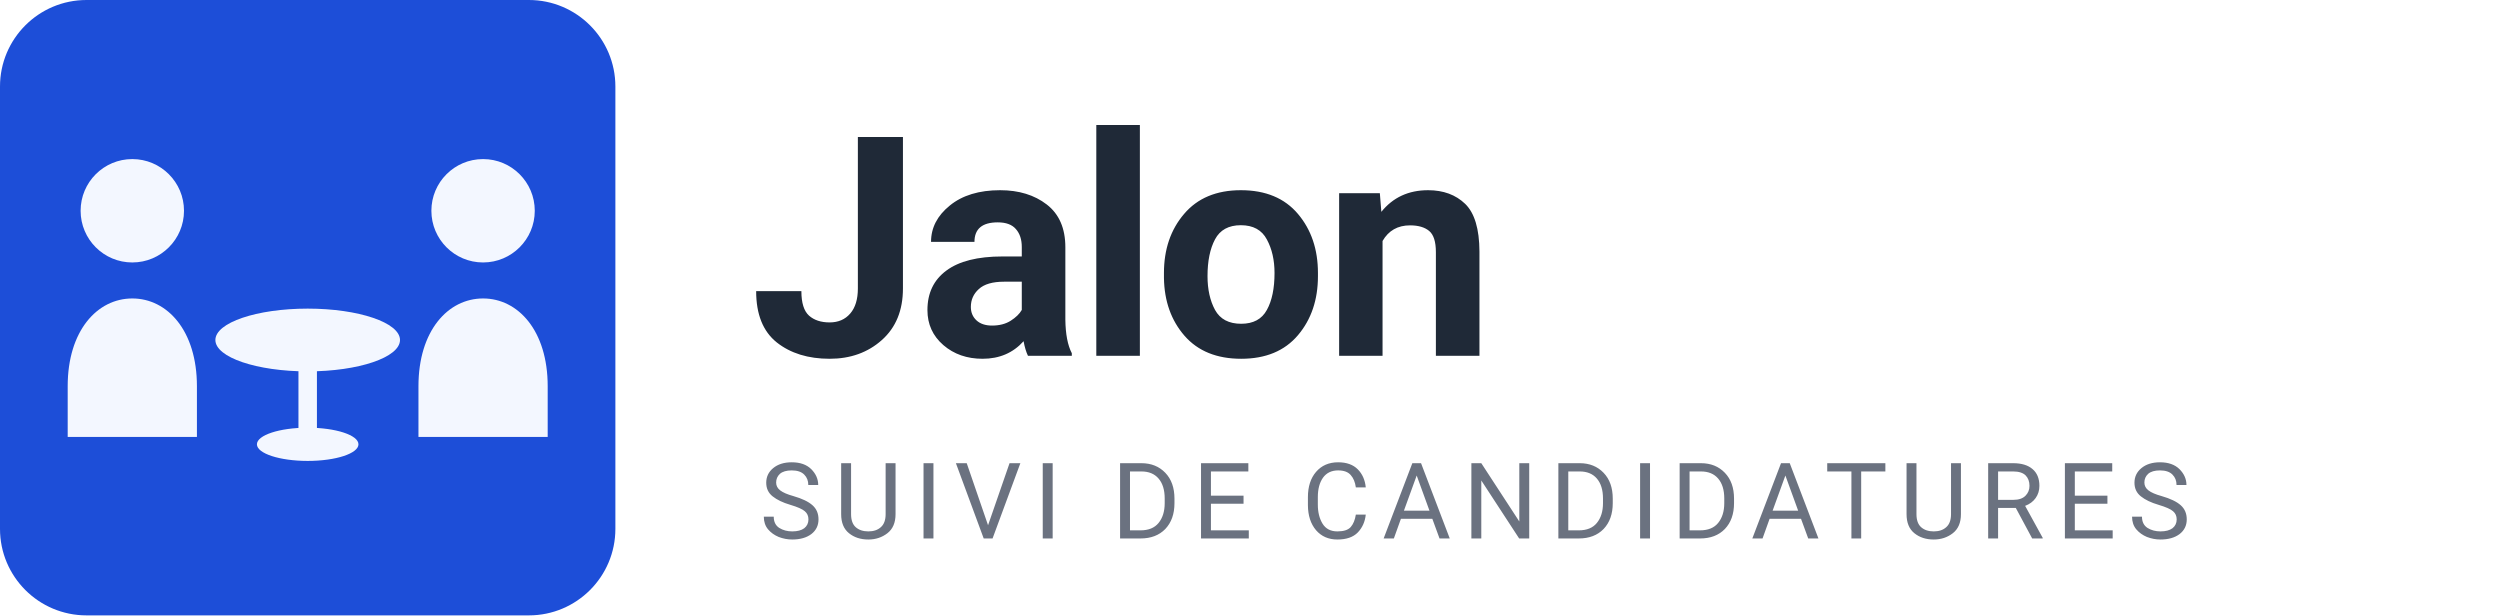
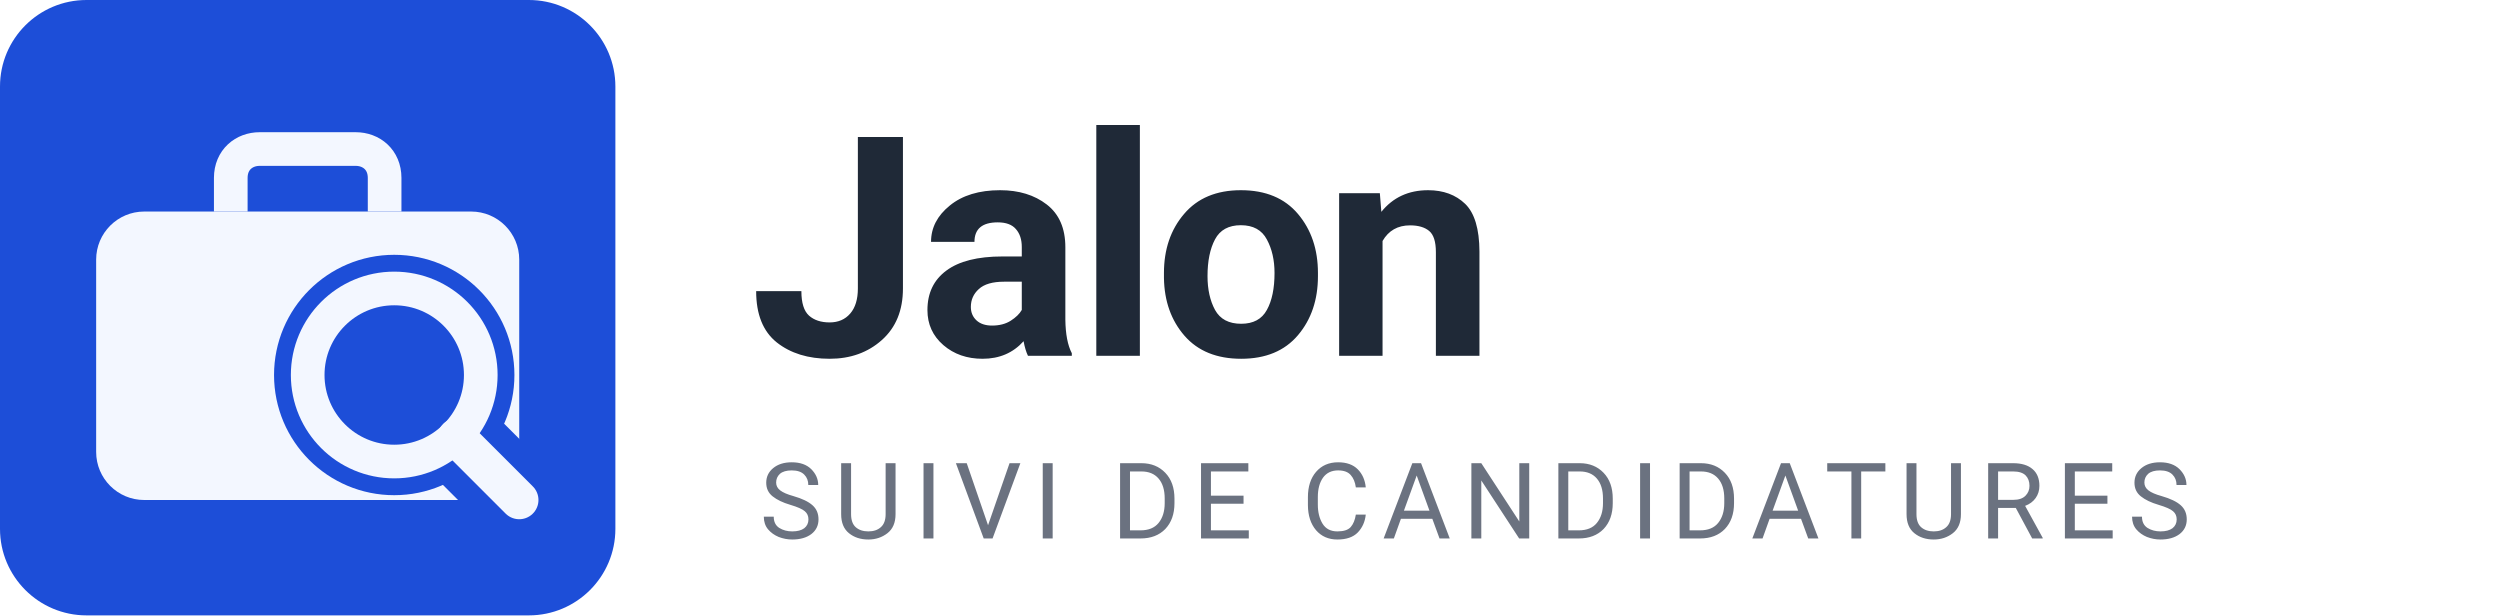
<svg xmlns="http://www.w3.org/2000/svg" width="260" height="64" viewBox="0 0 260 64" role="img" aria-label="Jalon, suivi de candidatures">
  <rect width="64" height="64" rx="9" fill="#1d4ed8" />
-   <g transform="translate(32 32) scale(.96) translate(-32 -35)" fill="#f3f7ff">
-     <circle cx="13" cy="24.5" r="5.6" />
-     <path d="M6 49 V43.5 C6 37.5 9.2 34 13 34 C16.8 34 20 37.5 20 43.5 V49 Z" />
-     <g transform="translate(64 0) scale(-1 1)">
-       <circle cx="13" cy="24.5" r="5.6" />
-       <path d="M6 49 V43.5 C6 37.5 9.2 34 13 34 C16.8 34 20 37.5 20 43.5 V49 Z" />
-     </g>
-     <ellipse cx="32" cy="38.5" rx="10" ry="3.4" />
-     <rect x="31" y="40.5" width="2" height="8.5" />
-     <ellipse cx="32" cy="49.8" rx="5.5" ry="1.8" />
+   <g fill="#f3f7ff">
+     <path d="M24 22 V18.5 C24 16.6 25.4 15.5 27 15.5 H37 C38.6 15.5 40 16.6 40 18.5 V22" fill="none" stroke="#f3f7ff" stroke-width="3.5" stroke-linejoin="round" />
+     <rect x="10" y="22" width="44" height="30" rx="5" />
+     <circle cx="41" cy="39" r="9" fill="#1d4ed8" stroke="#1d4ed8" stroke-width="7" />
+     <path d="M47.5 45.5 L55 53" stroke="#1d4ed8" stroke-width="9" stroke-linecap="round" />
+     <circle cx="41" cy="39" r="9" fill="none" stroke="#f3f7ff" stroke-width="3.5" />
+     <path d="M47.5 45.5 L54 52" stroke="#f3f7ff" stroke-width="4" stroke-linecap="round" />
  </g>
  <text x="78" y="37" font-family="system-ui,-apple-system,'Segoe UI',Roboto,sans-serif" font-size="32" font-weight="700" fill="#1f2937" letter-spacing="-0.5">Jalon</text>
  <text x="79" y="56" font-family="system-ui,-apple-system,'Segoe UI',Roboto,sans-serif" font-size="11" fill="#6b7280" letter-spacing="1.2">SUIVI DE CANDIDATURES</text>
</svg>
